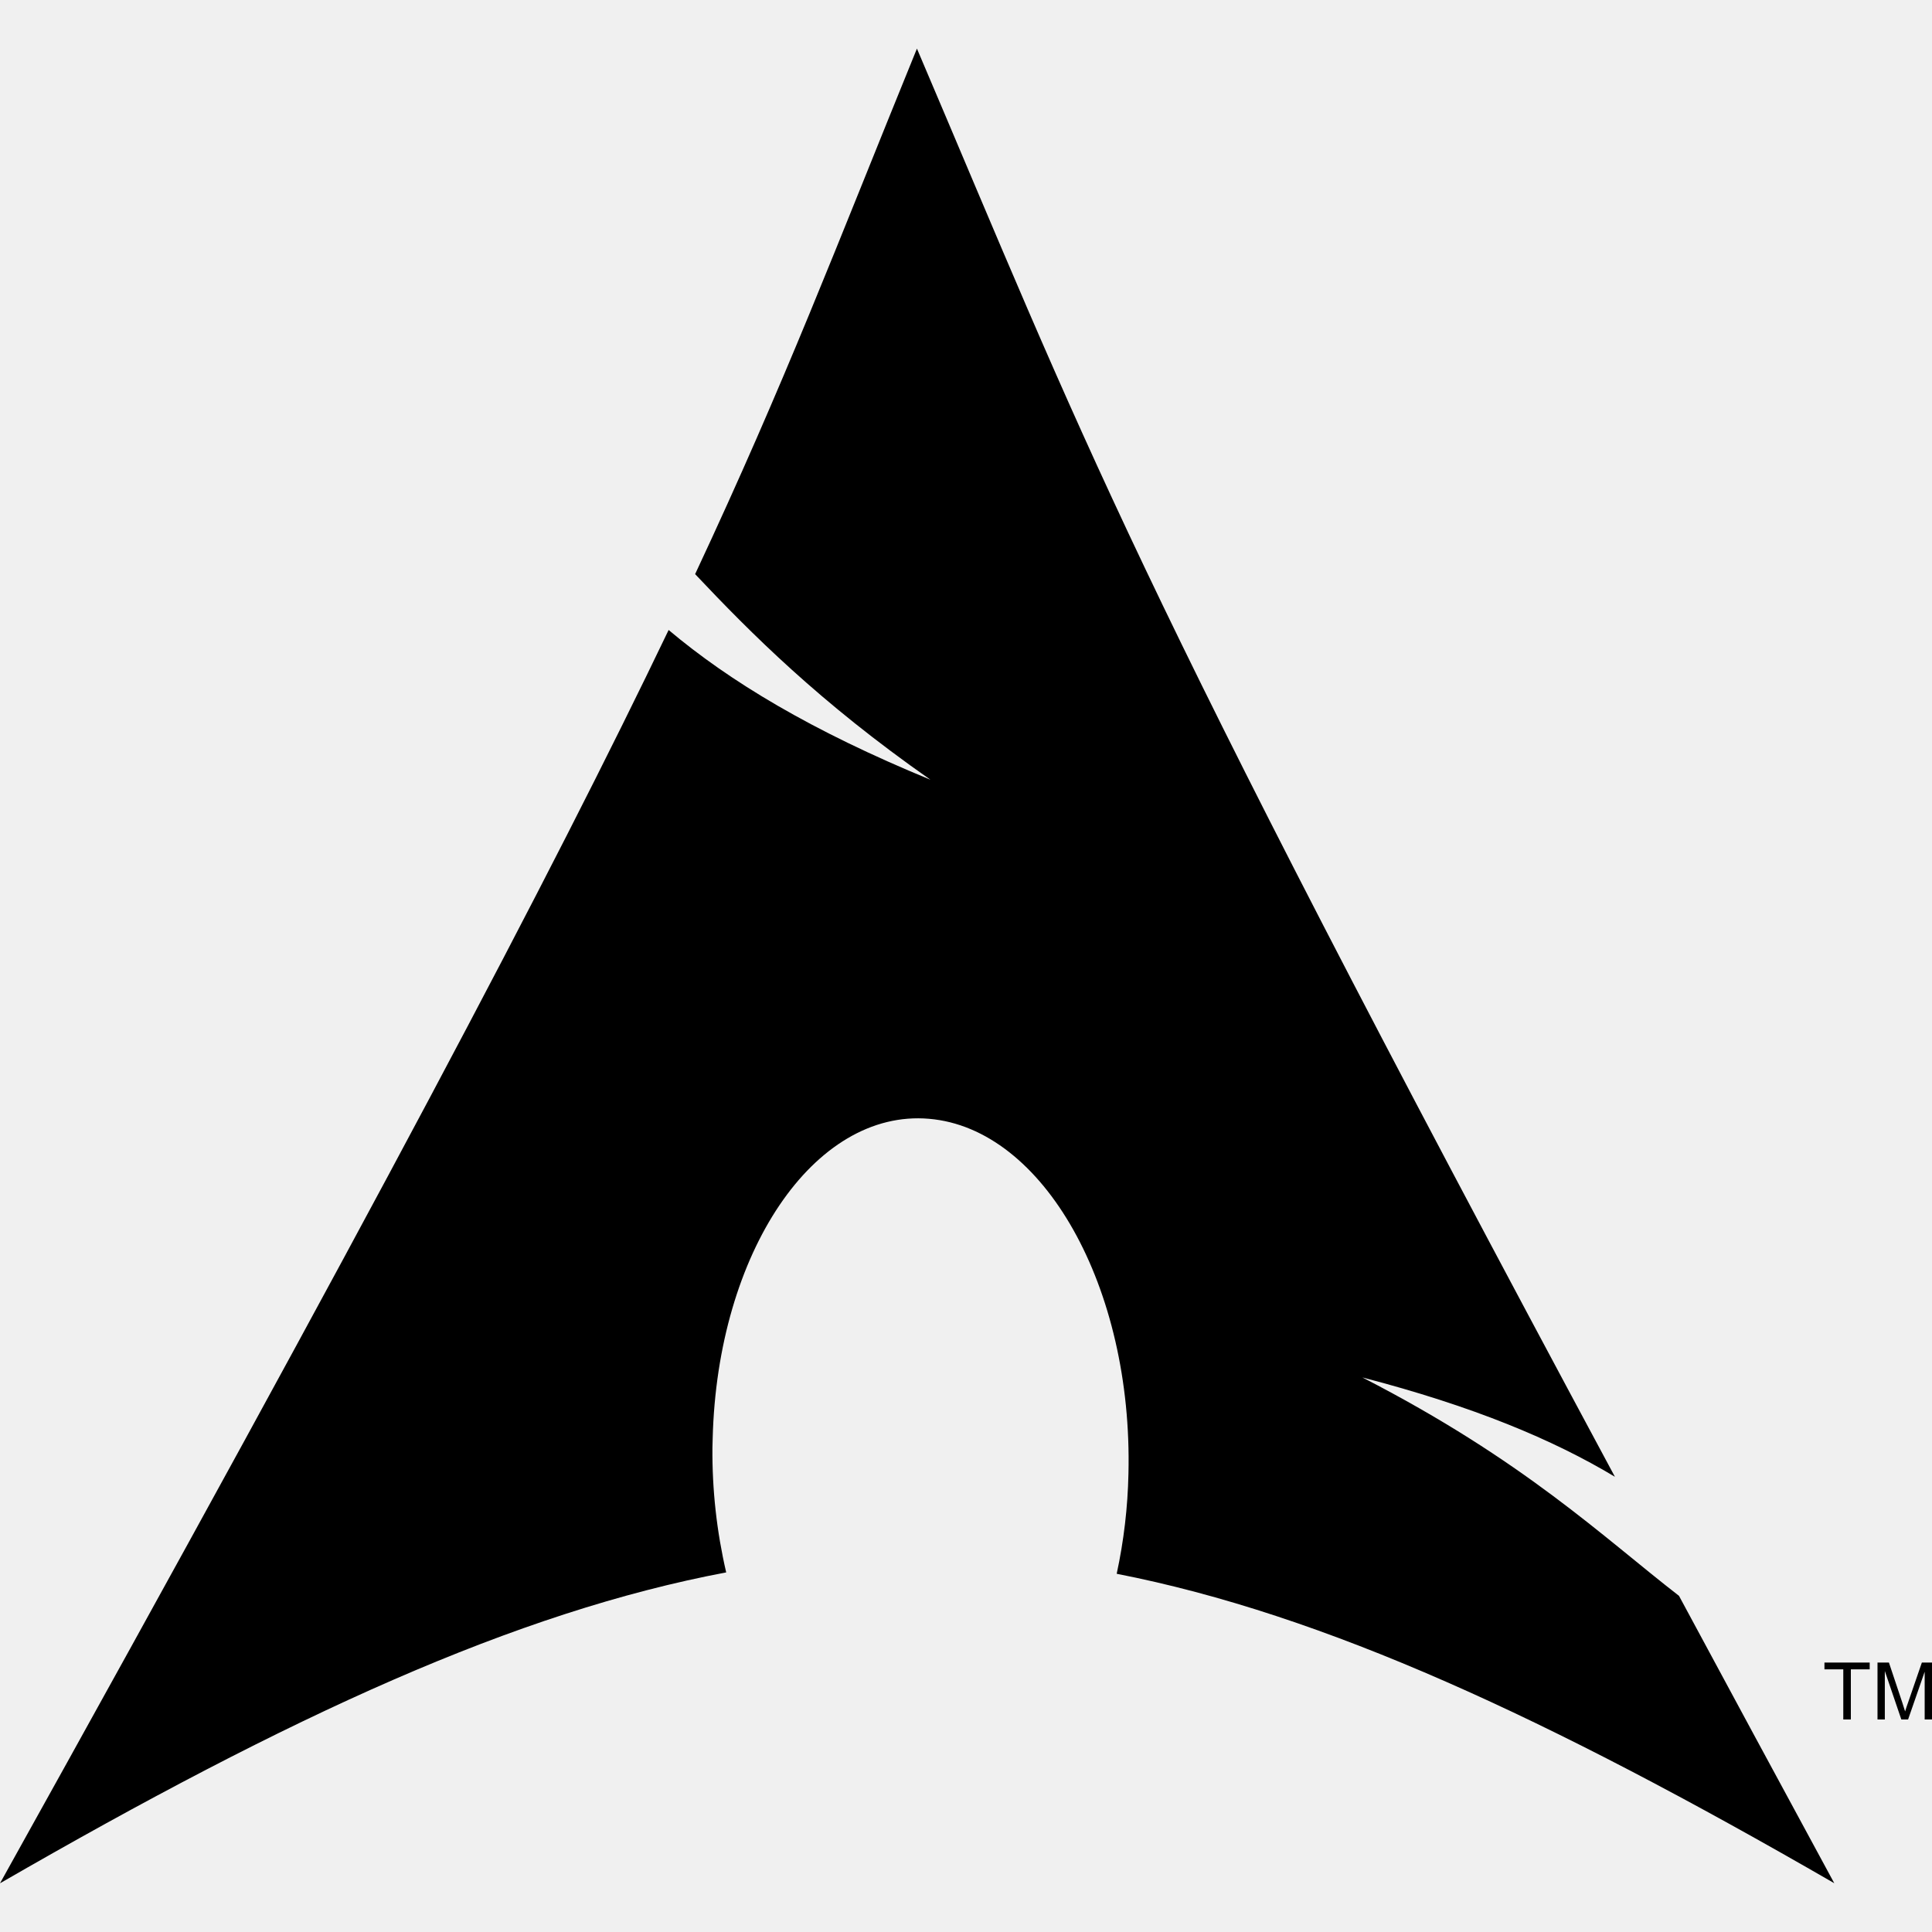
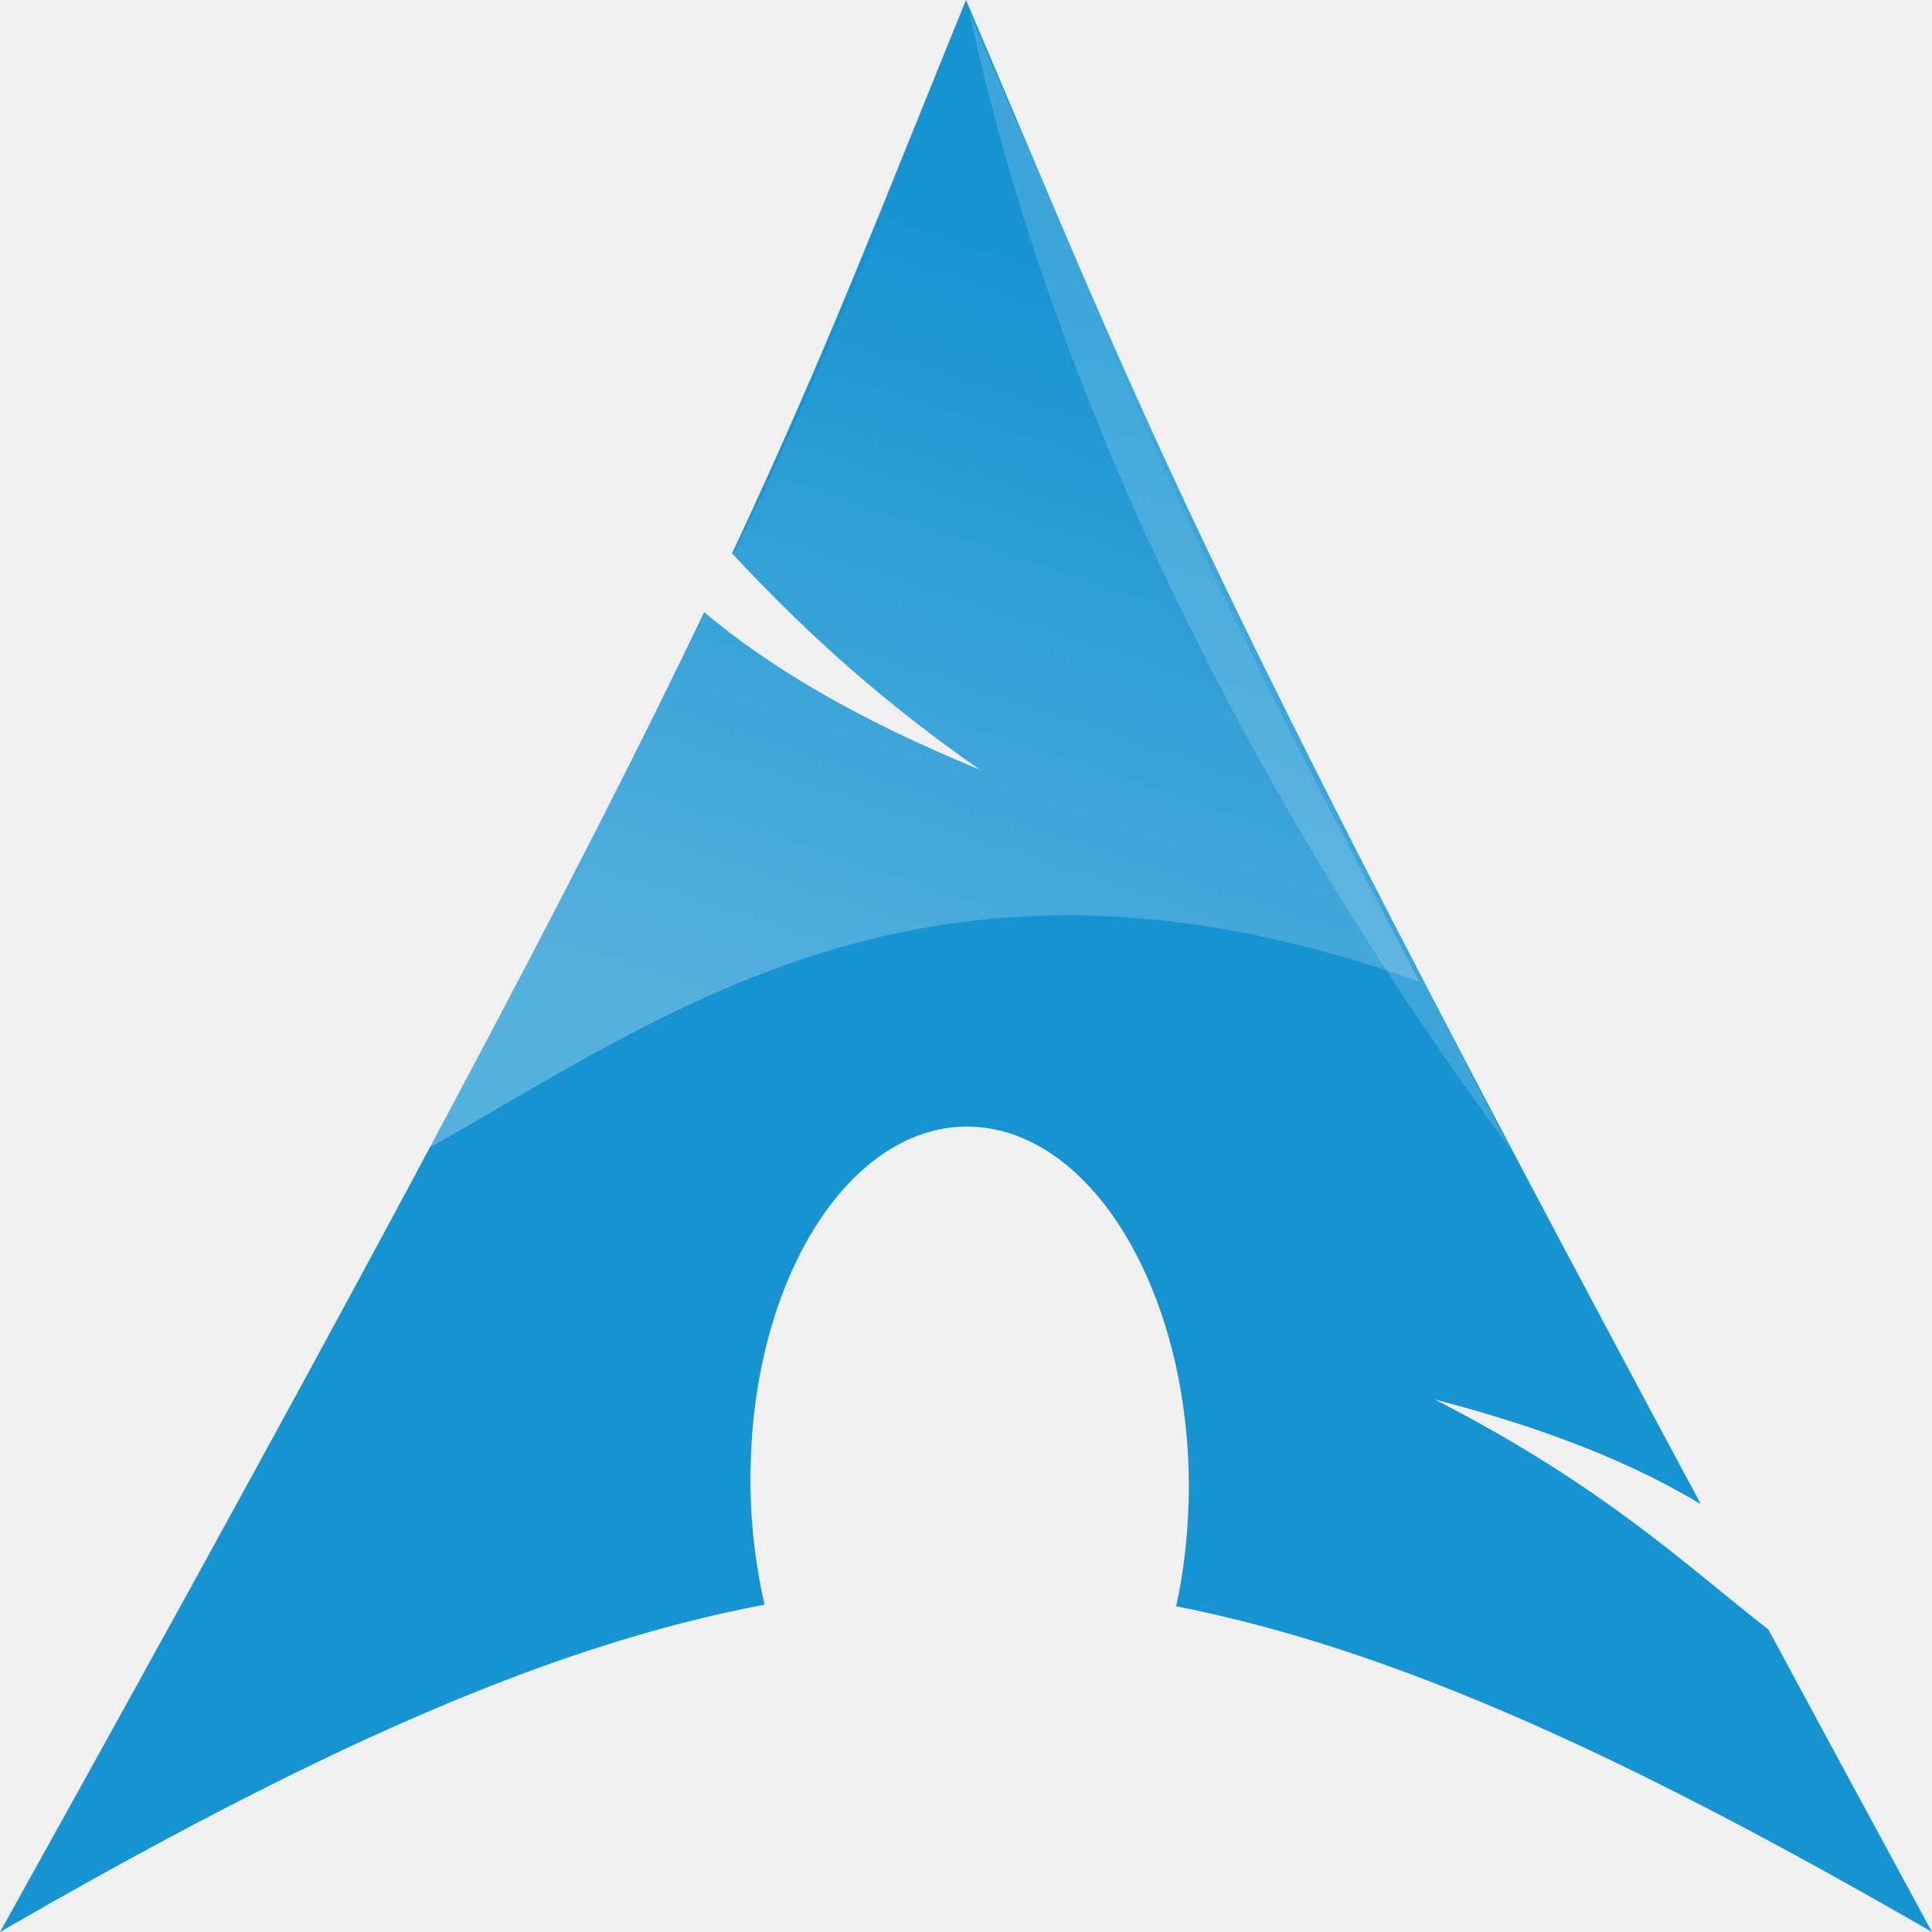
- <svg xmlns="http://www.w3.org/2000/svg" role="img" viewBox="0 0 24 24">
-   <path d="M11.39.605C10.376 3.092 9.764 4.72 8.635 7.132c.693.734 1.543 1.589 2.923 2.554-1.484-.61-2.496-1.224-3.252-1.86C6.86 10.842 4.596 15.138 0 23.395c3.612-2.085 6.412-3.37 9.021-3.862a6.61 6.61 0 01-.171-1.547l.003-.115c.058-2.315 1.261-4.095 2.687-3.973 1.426.12 2.534 2.096 2.478 4.409a6.52 6.52 0 01-.146 1.243c2.58.505 5.352 1.787 8.914 3.844-.702-1.293-1.33-2.459-1.929-3.57-.943-.73-1.926-1.682-3.933-2.713 1.38.359 2.367.772 3.137 1.234-6.09-11.334-6.582-12.84-8.67-17.74zM22.898 21.36v-.623h-.234v-.084h.562v.084h-.234v.623h.331v-.707h.142l.167.5.034.107a2.26 2.26 0 01.038-.114l.17-.493H24v.707h-.091v-.593l-.206.593h-.084l-.205-.602v.602h-.091" />
+ <svg xmlns="http://www.w3.org/2000/svg" xmlns:xlink="http://www.w3.org/1999/xlink" width="256" height="256" version="1.0">
+   <defs>
+     <linearGradient xlink:href="#a" id="d" gradientUnits="userSpaceOnUse" gradientTransform="matrix(-.39377 0 0 .39375 978.3497 416.9815)" x1="541.335" y1="104.507" x2="606.912" y2="303.14" />
+     <linearGradient gradientUnits="userSpaceOnUse" id="a" y2="129.347" x2="112.499" y1="6.137" x1="112.499" gradientTransform="translate(287 -83)">
+       <stop offset="0" style="stop-color:#fff;stop-opacity:0" />
+       <stop offset="1" style="stop-color:#fff;stop-opacity:.275" />
+     </linearGradient>
+     <linearGradient id="b">
+       <stop style="stop-color:#00bdec" offset="0" />
+       <stop style="stop-color:#40bfde" offset="1" />
+     </linearGradient>
+     <linearGradient id="c">
+       <stop style="stop-color:#6e6e6e" offset="0" />
+       <stop style="stop-color:#4d4d4d" offset="1" />
+     </linearGradient>
+   </defs>
+   <path style="fill:#1793d1" d="M128 0c-11.395 27.937-18.313 46.237-31 73.344 7.779 8.245 17.338 17.812 32.844 28.656-16.67-6.86-28.034-13.729-36.531-20.875C77.076 115.005 51.622 163.246 0 256c40.563-23.418 72.008-37.862 101.312-43.375-1.254-5.404-1.924-11.278-1.875-17.375l.031-1.281c.644-25.994 14.169-45.982 30.188-44.625 16.018 1.357 28.488 23.537 27.844 49.531-.121 4.896-.691 9.601-1.656 13.969C184.833 218.517 215.982 232.897 256 256c-7.892-14.53-14.961-27.62-21.688-40.094-10.596-8.213-21.643-18.897-44.188-30.469 15.496 4.026 26.602 8.682 35.25 13.875C156.98 71.973 151.454 55.04 128 0z" transform="matrix(1 0 0 1 -.000002 4e-8)" />
+   <path style="fill:#fff;fill-opacity:.166" d="M818.226 548.553c-41.181-55.895-50.727-100.945-53.145-111.7 21.967 50.669 21.817 51.29 53.145 111.7z" transform="matrix(1.34737 0 0 1.34737 -902.4002 -586.9449)" />
+   <path style="fill:url(#d);fill-opacity:1" d="M765.098 436.435c-1.056 2.597-2.086 5.117-3.062 7.515-1.081 2.656-2.109 5.191-3.131 7.677-1.022 2.486-2.034 4.912-3.038 7.306-1.004 2.394-2.011 4.762-3.038 7.144-1.028 2.382-2.062 4.788-3.154 7.236-1.093 2.448-2.233 4.945-3.433 7.538-1.199 2.593-2.456 5.278-3.804 8.094-.187.39-.413.834-.603 1.229 5.755 6.096 12.841 13.15 24.283 21.152-12.34-5.078-20.765-10.158-27.067-15.447-.327.668-.614 1.264-.951 1.948-.444.9-.976 1.923-1.438 2.853-.81 1.66-1.656 3.366-2.528 5.126-.335.667-.629 1.243-.974 1.925-5.507 11.053-12.34 24.283-21.129 40.728 24.096-13.576 50.085-33.162 97.296-16.305-2.367-4.483-4.543-8.688-6.587-12.64-2.044-3.953-3.942-7.655-5.706-11.156-1.763-3.5-3.392-6.801-4.917-9.927-1.525-3.126-2.938-6.077-4.268-8.906-1.329-2.83-2.581-5.553-3.757-8.164-1.176-2.611-2.297-5.113-3.363-7.584-1.066-2.471-2.087-4.897-3.085-7.306-.998-2.409-1.973-4.812-2.946-7.236-.348-.866-.696-1.769-1.044-2.644-2.663-6.253-5.398-12.732-8.558-20.155z" transform="matrix(1.34737 0 0 1.34737 -902.4002 -586.9449)" />
</svg>
